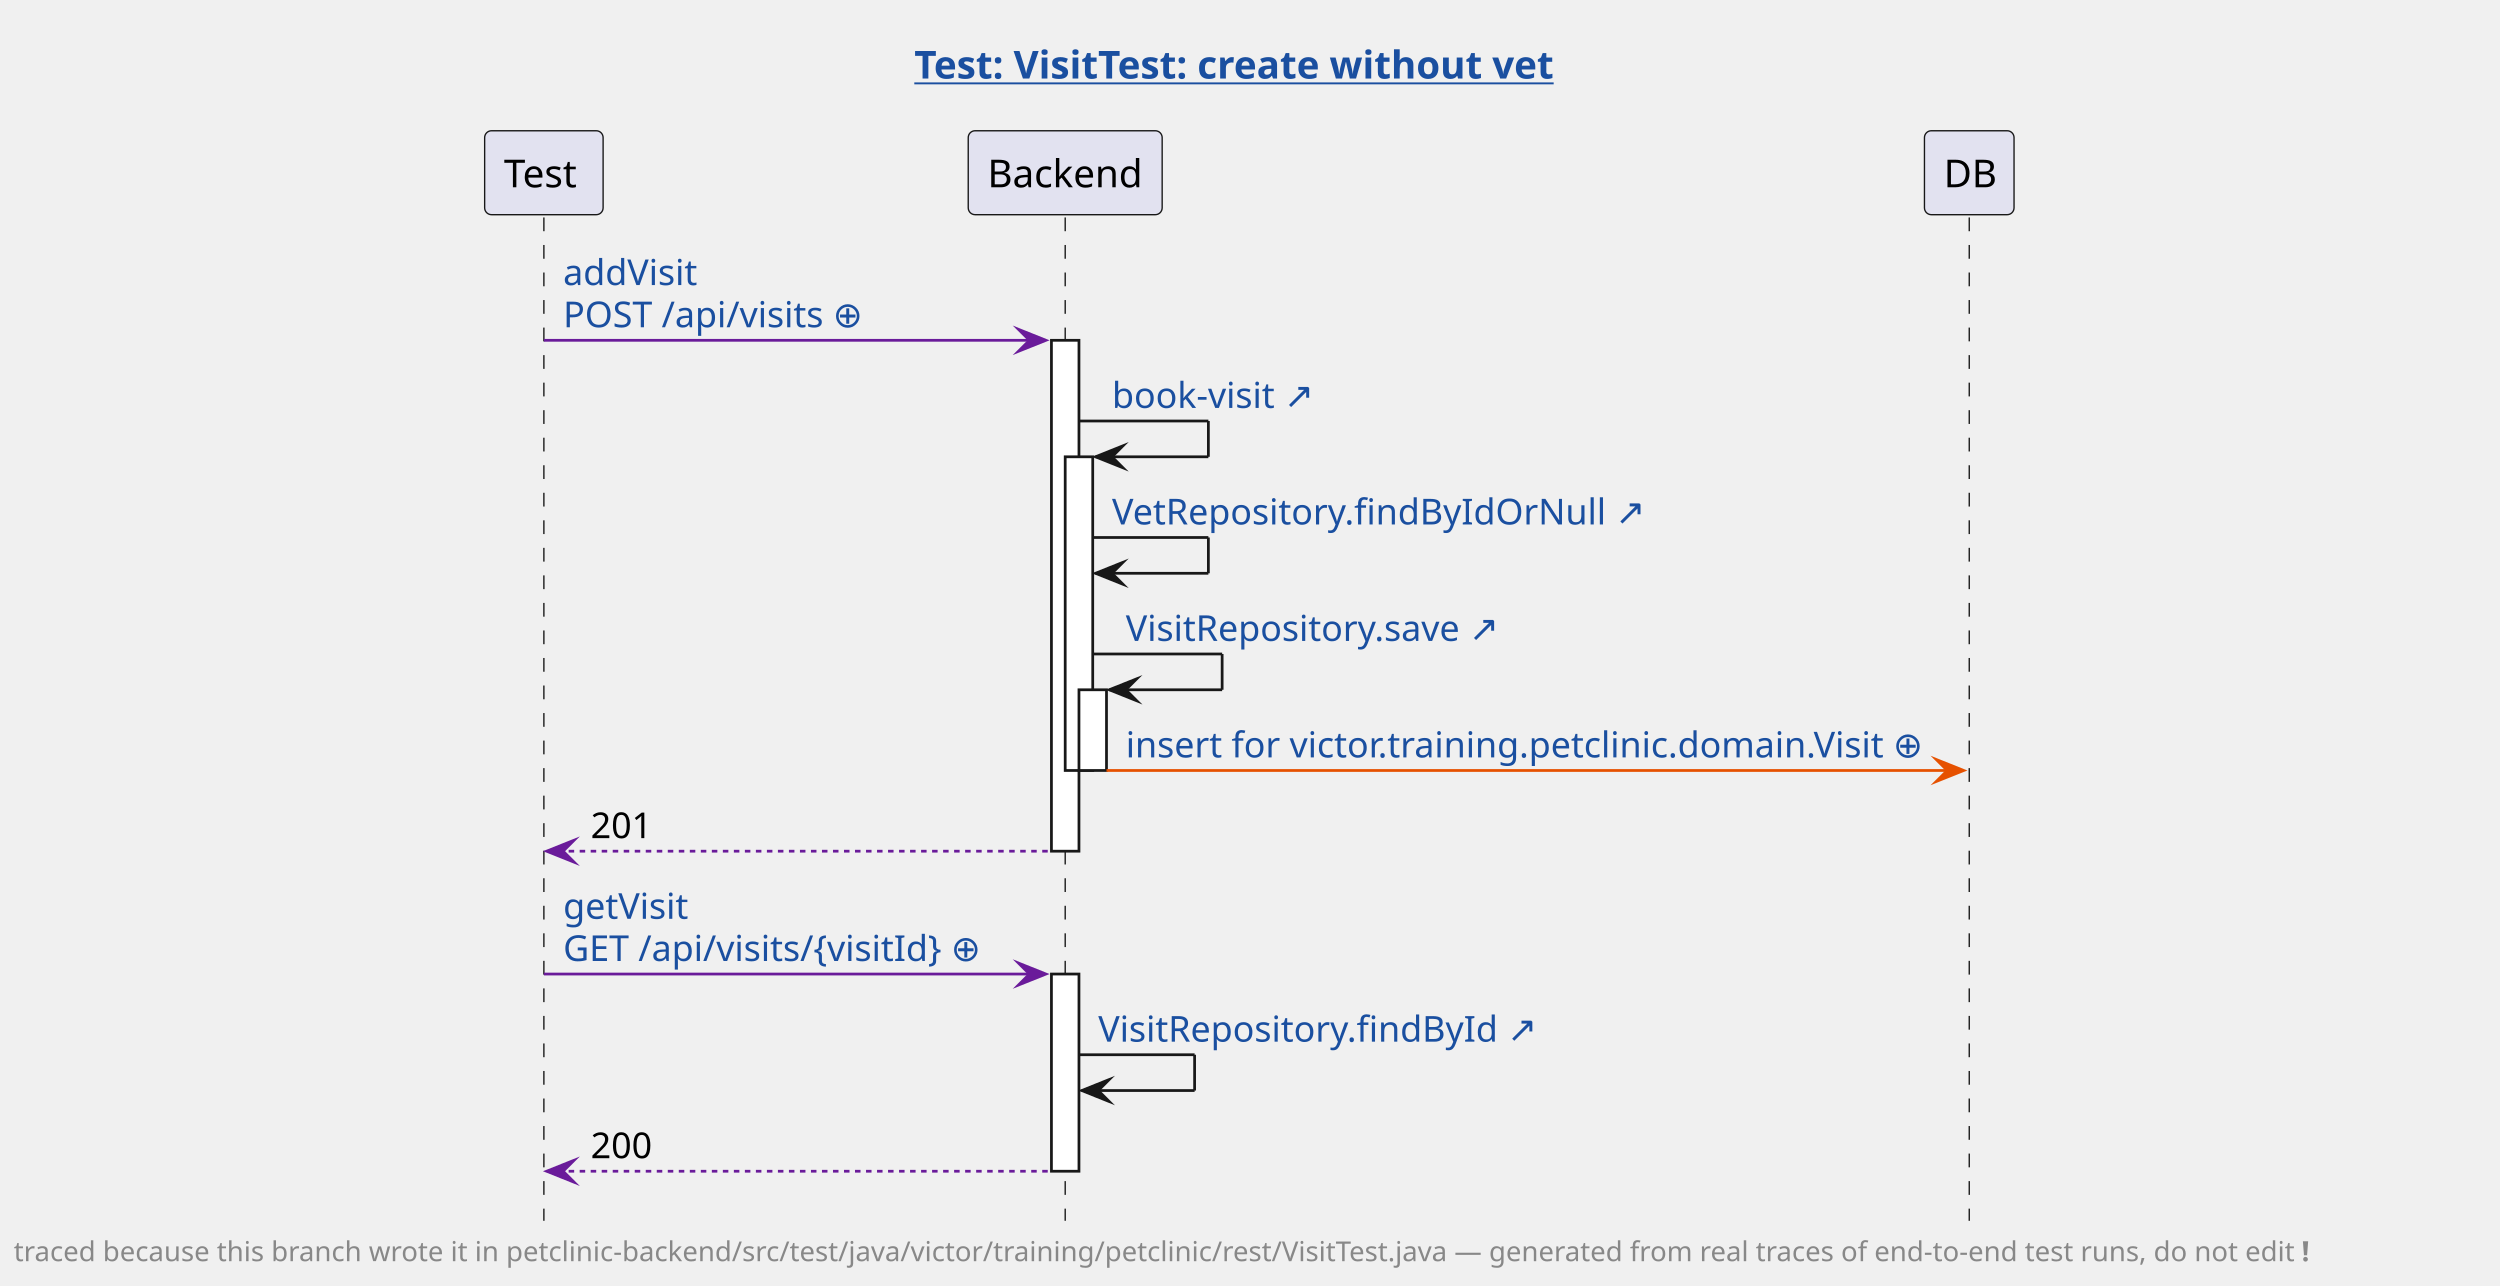
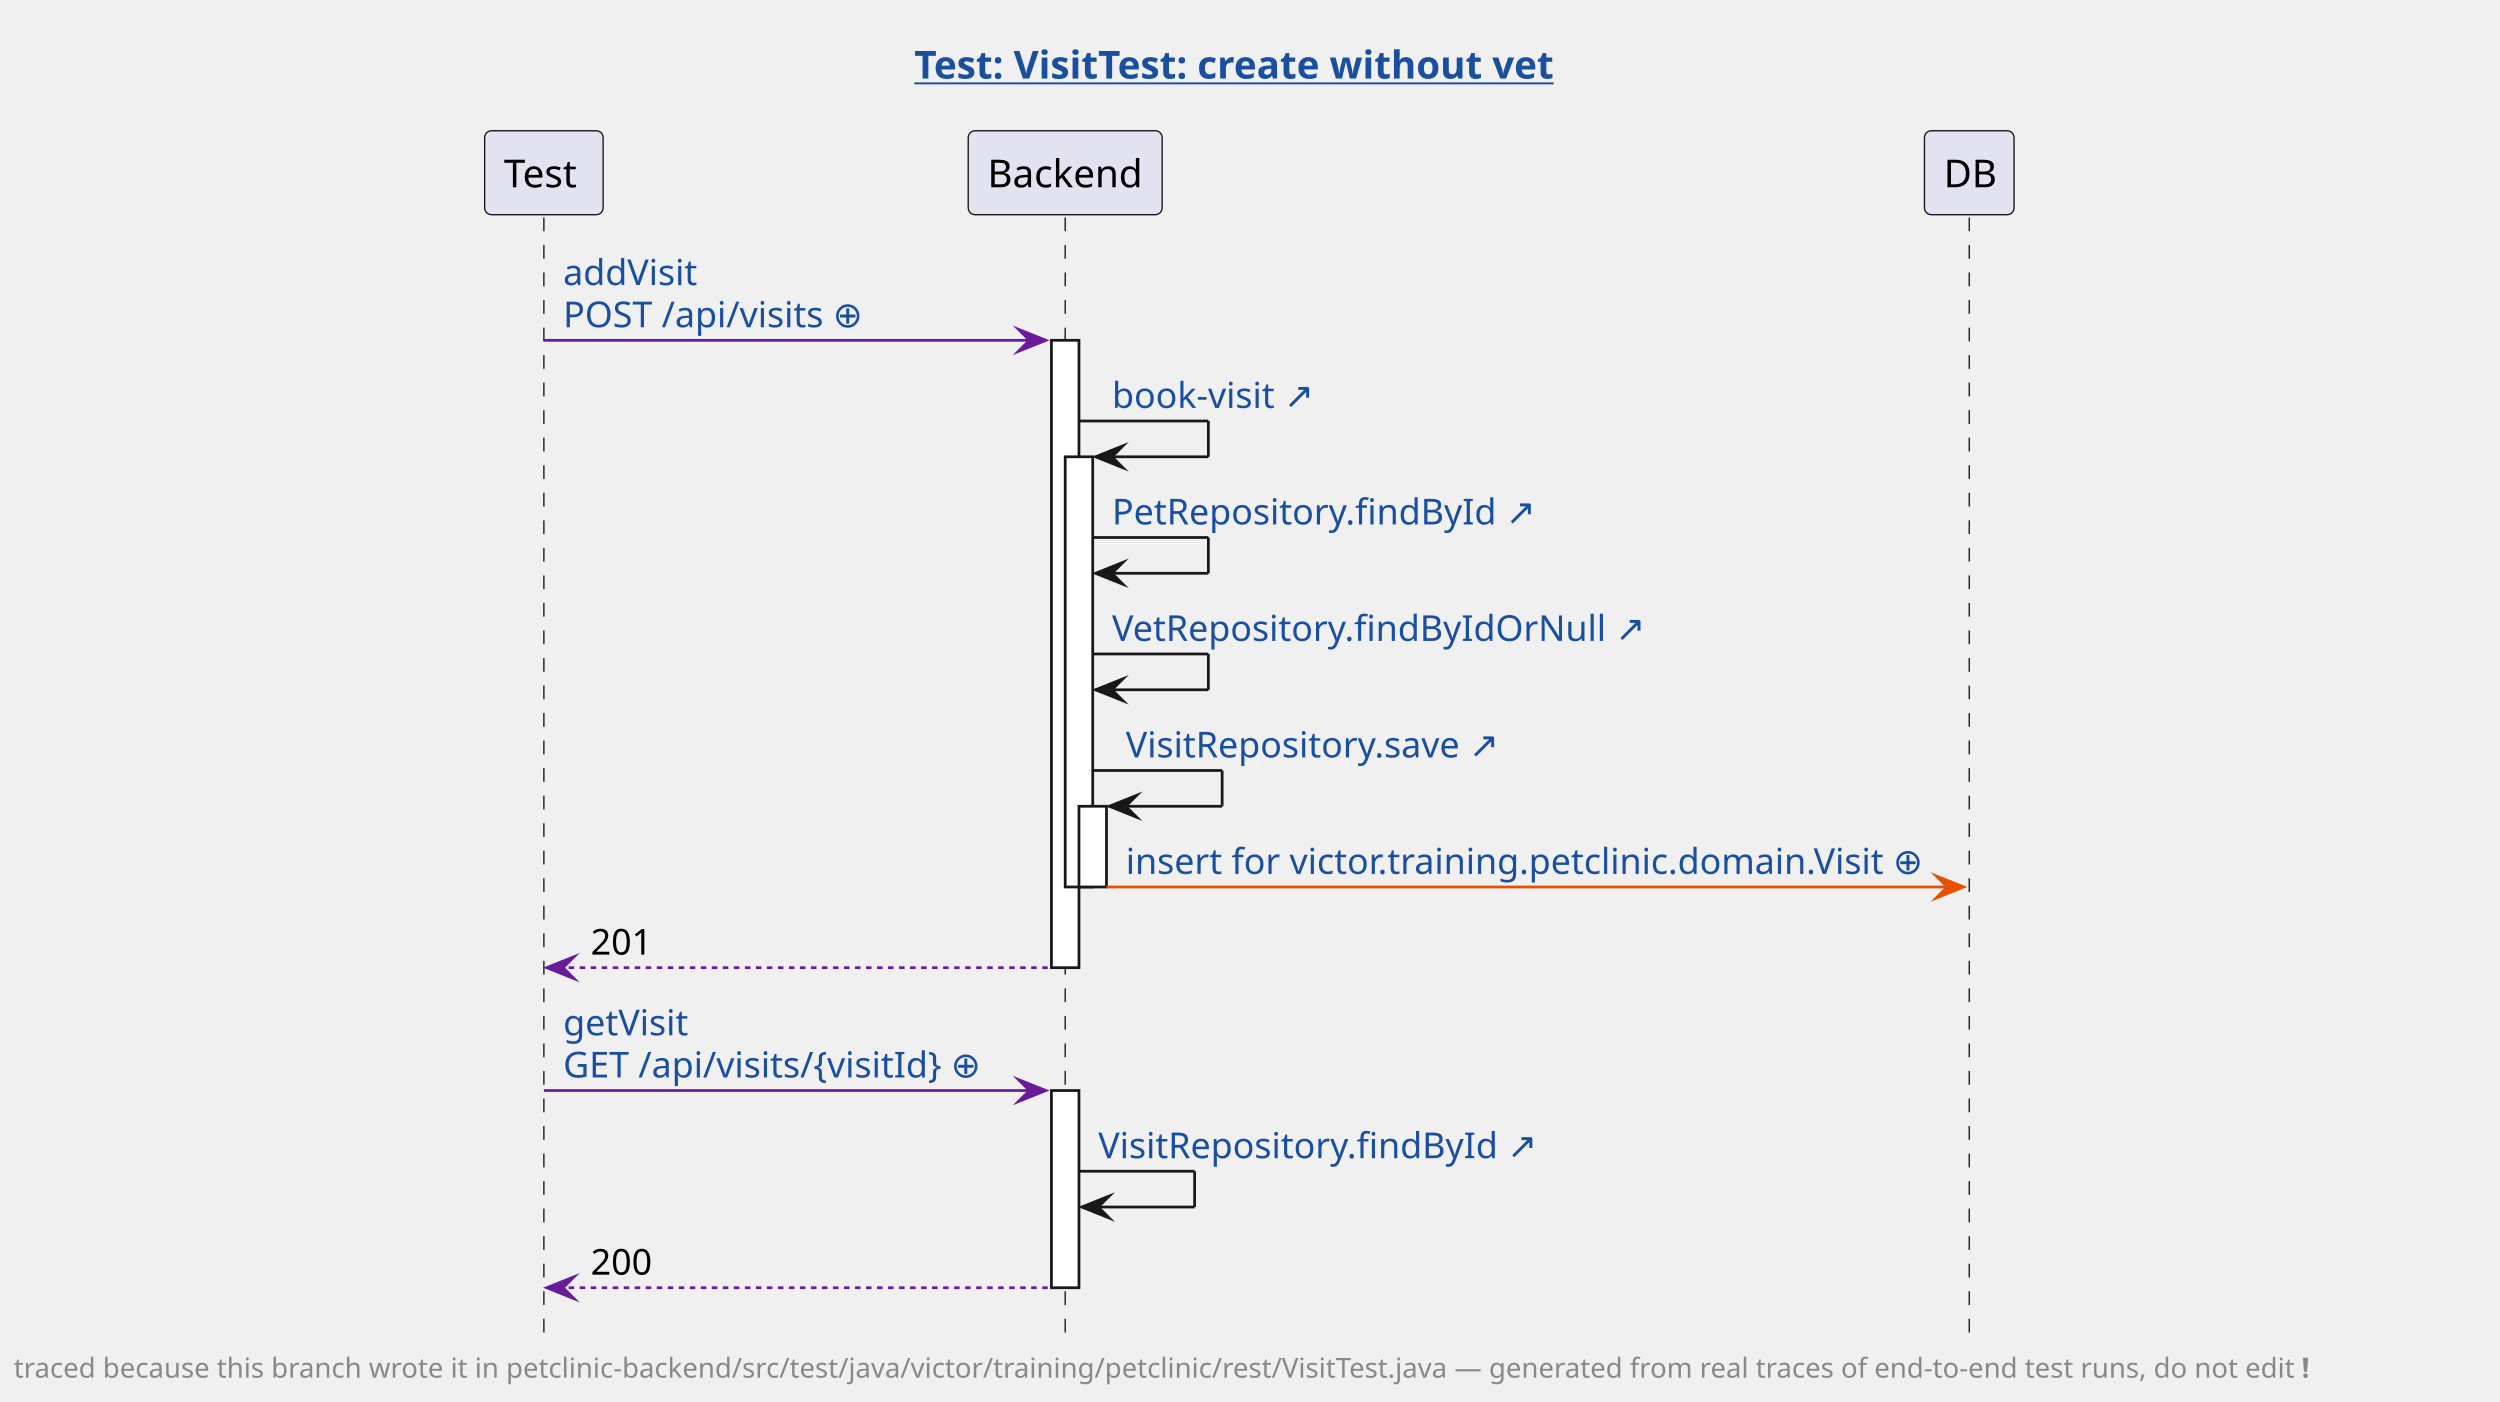
- <svg xmlns="http://www.w3.org/2000/svg" xmlns:xlink="http://www.w3.org/1999/xlink" version="1.1" data-diagram-type="SEQUENCE" style="width:908px;height:467px;background:#FFFFFF;" width="908px" height="467px" viewBox="0 0 908 467" zoomAndPan="magnify" preserveAspectRatio="none" contentStyleType="text/css">
+ <svg xmlns="http://www.w3.org/2000/svg" xmlns:xlink="http://www.w3.org/1999/xlink" version="1.1" data-diagram-type="SEQUENCE" style="width:908px;height:509px;background:#FFFFFF;" width="908px" height="509px" viewBox="0 0 908 509" zoomAndPan="magnify" preserveAspectRatio="none" contentStyleType="text/css">
  <defs />
  <g font-family="sans-serif" lengthAdjust="spacing">
    <g class="title" data-source-line="7">
-       <a target="_top" href="src://petclinic-backend/src/test/java/victor/training/petclinic/rest/VisitTest.java:256" xlink:href="src://petclinic-backend/src/test/java/victor/training/petclinic/rest/VisitTest.java:256" xlink:type="simple" xlink:actuate="onRequest" xlink:show="new" title="Click to open the test" xlink:title="Click to open the test">
+       <a target="_top" href="src://petclinic-backend/src/test/java/victor/training/petclinic/rest/VisitTest.java:346" xlink:href="src://petclinic-backend/src/test/java/victor/training/petclinic/rest/VisitTest.java:346" xlink:type="simple" xlink:actuate="onRequest" xlink:show="new" title="Click to open the test" xlink:title="Click to open the test">
        <text x="332.075" y="28.535" fill="#1A4FA0" font-size="14" textLength="242.375" font-weight="700" text-decoration="underline">Test: VisitTest: create without vet</text>
      </a>
    </g>
    <g class="participant-lifeline" data-qualified-name="Test" data-entity-uid="part1" id="part1-lifeline" data-source-line="9">
      <g>
-         <rect x="194.038" y="78.977" width="8" height="364.416" fill="#000" fill-opacity="0" />
-         <line x1="197.538" y1="78.977" x2="197.538" y2="443.393" style="stroke:#181818;stroke-width:0.5;stroke-dasharray:5,5;" />
+         <rect x="194.038" y="78.977" width="8" height="406.727" fill="#000" fill-opacity="0" />
+         <line x1="197.538" y1="78.977" x2="197.538" y2="485.703" style="stroke:#181818;stroke-width:0.5;stroke-dasharray:5,5;" />
      </g>
    </g>
    <g class="participant-lifeline" data-qualified-name="Backend" data-entity-uid="part2" id="part2-lifeline" data-source-line="10">
      <g>
-         <rect x="383.38" y="78.977" width="8" height="364.416" fill="#000" fill-opacity="0" />
-         <line x1="386.88" y1="78.977" x2="386.88" y2="443.393" style="stroke:#181818;stroke-width:0.5;stroke-dasharray:5,5;" />
+         <rect x="383.38" y="78.977" width="8" height="406.727" fill="#000" fill-opacity="0" />
+         <line x1="386.88" y1="78.977" x2="386.88" y2="485.703" style="stroke:#181818;stroke-width:0.5;stroke-dasharray:5,5;" />
      </g>
    </g>
    <g>
-       <rect x="381.88" y="123.598" width="10" height="185.553" fill="#FFF" style="stroke:#181818;stroke-width:1;" />
+       <rect x="381.88" y="123.598" width="10" height="227.863" fill="#FFF" style="stroke:#181818;stroke-width:1;" />
    </g>
    <g>
-       <rect x="381.88" y="353.771" width="10" height="71.621" fill="#FFF" style="stroke:#181818;stroke-width:1;" />
+       <rect x="381.88" y="396.082" width="10" height="71.621" fill="#FFF" style="stroke:#181818;stroke-width:1;" />
    </g>
    <g>
-       <rect x="386.88" y="165.908" width="10" height="113.932" fill="#FFF" style="stroke:#181818;stroke-width:1;" />
+       <rect x="386.88" y="165.908" width="10" height="156.242" fill="#FFF" style="stroke:#181818;stroke-width:1;" />
    </g>
    <g>
-       <rect x="391.88" y="250.529" width="10" height="29.311" fill="#FFF" style="stroke:#181818;stroke-width:1;" />
+       <rect x="391.88" y="292.84" width="10" height="29.311" fill="#FFF" style="stroke:#181818;stroke-width:1;" />
    </g>
    <g class="participant-lifeline" data-qualified-name="DB" data-entity-uid="part3" id="part3-lifeline" data-source-line="11">
      <g>
-         <rect x="711.731" y="78.977" width="8" height="364.416" fill="#000" fill-opacity="0" />
-         <line x1="715.231" y1="78.977" x2="715.231" y2="443.393" style="stroke:#181818;stroke-width:0.5;stroke-dasharray:5,5;" />
+         <rect x="711.731" y="78.977" width="8" height="406.727" fill="#000" fill-opacity="0" />
+         <line x1="715.231" y1="78.977" x2="715.231" y2="485.703" style="stroke:#181818;stroke-width:0.5;stroke-dasharray:5,5;" />
      </g>
    </g>
    <g class="participant participant-head" data-qualified-name="Test" data-entity-uid="part1" id="part1-head" data-source-line="9">
      <rect x="176.025" y="47.488" width="43.025" height="30.488" fill="#E2E2F0" style="stroke:#181818;stroke-width:0.5;" rx="2.5" ry="2.5" />
      <text x="183.025" y="68.023" fill="#000" font-size="14" textLength="29.025">Test</text>
    </g>
    <g class="participant participant-head" data-qualified-name="Backend" data-entity-uid="part2" id="part2-head" data-source-line="10">
      <rect x="351.661" y="47.488" width="70.438" height="30.488" fill="#E2E2F0" style="stroke:#181818;stroke-width:0.5;" rx="2.5" ry="2.5" />
      <text x="358.661" y="68.023" fill="#000" font-size="14" textLength="56.438">Backend</text>
    </g>
    <g class="participant participant-head" data-qualified-name="DB" data-entity-uid="part3" id="part3-head" data-source-line="11">
      <rect x="698.961" y="47.488" width="32.539" height="30.488" fill="#E2E2F0" style="stroke:#181818;stroke-width:0.5;" rx="2.5" ry="2.5" />
      <text x="705.961" y="68.023" fill="#000" font-size="14" textLength="18.539">DB</text>
    </g>
    <g class="message" data-entity-1="part1" data-entity-2="part2" id="msg1" data-source-line="12">
      <polygon points="369.88,119.598,379.88,123.598,369.88,127.598,373.88,123.598" fill="#6A1B9A" style="stroke:#6A1B9A;stroke-width:1;stroke-linejoin:miter;stroke-miterlimit:10;" />
      <line x1="197.538" y1="123.598" x2="375.88" y2="123.598" style="stroke:#6A1B9A;stroke-width:1;" />
      <a target="_top" href="genseq://0rymiqj" xlink:href="genseq://0rymiqj" xlink:type="simple" xlink:actuate="onRequest" xlink:show="new" title="Click for the request as it was sent" xlink:title="Click for the request as it was sent">
        <text x="204.538" y="103.545" fill="#1A4FA0" font-size="13" textLength="51.048">addVisit</text>
      </a>
      <a target="_top" href="genseq://0rymiqj" xlink:href="genseq://0rymiqj" xlink:type="simple" xlink:actuate="onRequest" xlink:show="new" title="Click for the request as it was sent" xlink:title="Click for the request as it was sent">
        <text x="204.538" y="118.855" fill="#1A4FA0" font-size="13" textLength="115.254">POST /api/visits ⊕</text>
      </a>
    </g>
    <g class="message" data-entity-1="part2" data-entity-2="part2" id="msg2" data-source-line="14">
      <line x1="391.88" y1="152.908" x2="438.88" y2="152.908" style="stroke:#181818;stroke-width:1;" />
      <line x1="438.88" y1="152.908" x2="438.88" y2="165.908" style="stroke:#181818;stroke-width:1;" />
      <line x1="397.88" y1="165.908" x2="438.88" y2="165.908" style="stroke:#181818;stroke-width:1;" />
      <polygon points="407.88,161.908,397.88,165.908,407.88,169.908,403.88,165.908" fill="#181818" style="stroke:#181818;stroke-width:1;stroke-linejoin:miter;stroke-miterlimit:10;" />
-       <a target="_top" href="src://petclinic-backend/src/main/java/victor/training/petclinic/rest/VisitRestController.java:72" xlink:href="src://petclinic-backend/src/main/java/victor/training/petclinic/rest/VisitRestController.java:72" xlink:type="simple" xlink:actuate="onRequest" xlink:show="new" title="Click to open VisitRestController.bookVisit" xlink:title="Click to open VisitRestController.bookVisit">
+       <a target="_top" href="src://petclinic-backend/src/main/java/victor/training/petclinic/rest/VisitRestController.java:77" xlink:href="src://petclinic-backend/src/main/java/victor/training/petclinic/rest/VisitRestController.java:77" xlink:type="simple" xlink:actuate="onRequest" xlink:show="new" title="Click to open VisitRestController.bookVisit" xlink:title="Click to open VisitRestController.bookVisit">
        <text x="403.88" y="148.166" fill="#1A4FA0" font-size="13" textLength="82.12">book-visit ↗</text>
      </a>
    </g>
    <g class="message" data-entity-1="part2" data-entity-2="part2" id="msg3" data-source-line="16">
      <line x1="396.88" y1="195.219" x2="438.88" y2="195.219" style="stroke:#181818;stroke-width:1;" />
      <line x1="438.88" y1="195.219" x2="438.88" y2="208.219" style="stroke:#181818;stroke-width:1;" />
      <line x1="397.88" y1="208.219" x2="438.88" y2="208.219" style="stroke:#181818;stroke-width:1;" />
      <polygon points="407.88,204.219,397.88,208.219,407.88,212.219,403.88,208.219" fill="#181818" style="stroke:#181818;stroke-width:1;stroke-linejoin:miter;stroke-miterlimit:10;" />
-       <a target="_top" href="src://petclinic-backend/src/main/java/victor/training/petclinic/repository/VetRepository.java:19" xlink:href="src://petclinic-backend/src/main/java/victor/training/petclinic/repository/VetRepository.java:19" xlink:type="simple" xlink:actuate="onRequest" xlink:show="new" title="Click to open VetRepository.findByIdOrNull" xlink:title="Click to open VetRepository.findByIdOrNull">
-         <text x="403.88" y="190.477" fill="#1A4FA0" font-size="13" textLength="200.396">VetRepository.findByIdOrNull ↗</text>
+       <a target="_top" href="src://petclinic-backend/src/main/java/victor/training/petclinic/repository/PetRepository.java:16" xlink:href="src://petclinic-backend/src/main/java/victor/training/petclinic/repository/PetRepository.java:16" xlink:type="simple" xlink:actuate="onRequest" xlink:show="new" title="Click to open PetRepository.findById" xlink:title="Click to open PetRepository.findById">
+         <text x="403.88" y="190.477" fill="#1A4FA0" font-size="13" textLength="158.476">PetRepository.findById ↗</text>
      </a>
    </g>
    <g class="message" data-entity-1="part2" data-entity-2="part2" id="msg4" data-source-line="17">
-       <line x1="396.88" y1="237.529" x2="443.88" y2="237.529" style="stroke:#181818;stroke-width:1;" />
-       <line x1="443.88" y1="237.529" x2="443.88" y2="250.529" style="stroke:#181818;stroke-width:1;" />
-       <line x1="402.88" y1="250.529" x2="443.88" y2="250.529" style="stroke:#181818;stroke-width:1;" />
-       <polygon points="412.88,246.529,402.88,250.529,412.88,254.529,408.88,250.529" fill="#181818" style="stroke:#181818;stroke-width:1;stroke-linejoin:miter;stroke-miterlimit:10;" />
-       <a target="_top" href="src://petclinic-backend/src/main/java/victor/training/petclinic/repository/VisitRepository.java:14" xlink:href="src://petclinic-backend/src/main/java/victor/training/petclinic/repository/VisitRepository.java:14" xlink:type="simple" xlink:actuate="onRequest" xlink:show="new" title="Click to open VisitRepository.save" xlink:title="Click to open VisitRepository.save">
-         <text x="408.88" y="232.787" fill="#1A4FA0" font-size="13" textLength="143.482">VisitRepository.save ↗</text>
+       <line x1="396.88" y1="237.529" x2="438.88" y2="237.529" style="stroke:#181818;stroke-width:1;" />
+       <line x1="438.88" y1="237.529" x2="438.88" y2="250.529" style="stroke:#181818;stroke-width:1;" />
+       <line x1="397.88" y1="250.529" x2="438.88" y2="250.529" style="stroke:#181818;stroke-width:1;" />
+       <polygon points="407.88,246.529,397.88,250.529,407.88,254.529,403.88,250.529" fill="#181818" style="stroke:#181818;stroke-width:1;stroke-linejoin:miter;stroke-miterlimit:10;" />
+       <a target="_top" href="src://petclinic-backend/src/main/java/victor/training/petclinic/repository/VetRepository.java:19" xlink:href="src://petclinic-backend/src/main/java/victor/training/petclinic/repository/VetRepository.java:19" xlink:type="simple" xlink:actuate="onRequest" xlink:show="new" title="Click to open VetRepository.findByIdOrNull" xlink:title="Click to open VetRepository.findByIdOrNull">
+         <text x="403.88" y="232.787" fill="#1A4FA0" font-size="13" textLength="200.396">VetRepository.findByIdOrNull ↗</text>
      </a>
    </g>
-     <g class="message" data-entity-1="part2" data-entity-2="part3" id="msg5" data-source-line="19">
-       <polygon points="703.231,275.84,713.231,279.84,703.231,283.84,707.231,279.84" fill="#E65100" style="stroke:#E65100;stroke-width:1;stroke-linejoin:miter;stroke-miterlimit:10;" />
-       <line x1="401.88" y1="279.84" x2="709.231" y2="279.84" style="stroke:#E65100;stroke-width:1;" />
-       <a target="_top" href="genseq://1k65kuu" xlink:href="genseq://1k65kuu" xlink:type="simple" xlink:actuate="onRequest" xlink:show="new" title="Click for the statement behind this call" xlink:title="Click for the statement behind this call">
-         <text x="408.88" y="275.098" fill="#1A4FA0" font-size="13" textLength="304.351">insert for victor.training.petclinic.domain.Visit ⊕</text>
+     <g class="message" data-entity-1="part2" data-entity-2="part2" id="msg5" data-source-line="18">
+       <line x1="396.88" y1="279.84" x2="443.88" y2="279.84" style="stroke:#181818;stroke-width:1;" />
+       <line x1="443.88" y1="279.84" x2="443.88" y2="292.84" style="stroke:#181818;stroke-width:1;" />
+       <line x1="402.88" y1="292.84" x2="443.88" y2="292.84" style="stroke:#181818;stroke-width:1;" />
+       <polygon points="412.88,288.84,402.88,292.84,412.88,296.84,408.88,292.84" fill="#181818" style="stroke:#181818;stroke-width:1;stroke-linejoin:miter;stroke-miterlimit:10;" />
+       <a target="_top" href="src://petclinic-backend/src/main/java/victor/training/petclinic/repository/VisitRepository.java:14" xlink:href="src://petclinic-backend/src/main/java/victor/training/petclinic/repository/VisitRepository.java:14" xlink:type="simple" xlink:actuate="onRequest" xlink:show="new" title="Click to open VisitRepository.save" xlink:title="Click to open VisitRepository.save">
+         <text x="408.88" y="275.098" fill="#1A4FA0" font-size="13" textLength="143.482">VisitRepository.save ↗</text>
      </a>
    </g>
-     <g class="message" data-entity-1="part2" data-entity-2="part1" id="msg6" data-source-line="22">
-       <polygon points="208.538,305.15,198.538,309.15,208.538,313.15,204.538,309.15" fill="#6A1B9A" style="stroke:#6A1B9A;stroke-width:1;stroke-linejoin:miter;stroke-miterlimit:10;" />
-       <line x1="202.538" y1="309.15" x2="380.88" y2="309.15" style="stroke:#6A1B9A;stroke-width:1;stroke-dasharray:2,2;" />
-       <text x="214.538" y="304.408" fill="#000" font-size="13" textLength="24.661">201</text>
+     <g class="message" data-entity-1="part2" data-entity-2="part3" id="msg6" data-source-line="20">
+       <polygon points="703.231,318.15,713.231,322.15,703.231,326.15,707.231,322.15" fill="#E65100" style="stroke:#E65100;stroke-width:1;stroke-linejoin:miter;stroke-miterlimit:10;" />
+       <line x1="401.88" y1="322.15" x2="709.231" y2="322.15" style="stroke:#E65100;stroke-width:1;" />
+       <a target="_top" href="genseq://0mjxzx9" xlink:href="genseq://0mjxzx9" xlink:type="simple" xlink:actuate="onRequest" xlink:show="new" title="Click for the statement behind this call" xlink:title="Click for the statement behind this call">
+         <text x="408.88" y="317.408" fill="#1A4FA0" font-size="13" textLength="304.351">insert for victor.training.petclinic.domain.Visit ⊕</text>
+       </a>
    </g>
-     <g class="message" data-entity-1="part1" data-entity-2="part2" id="msg7" data-source-line="24">
-       <polygon points="369.88,349.771,379.88,353.771,369.88,357.771,373.88,353.771" fill="#6A1B9A" style="stroke:#6A1B9A;stroke-width:1;stroke-linejoin:miter;stroke-miterlimit:10;" />
-       <line x1="197.538" y1="353.771" x2="375.88" y2="353.771" style="stroke:#6A1B9A;stroke-width:1;" />
+     <g class="message" data-entity-1="part2" data-entity-2="part1" id="msg7" data-source-line="23">
+       <polygon points="208.538,347.461,198.538,351.461,208.538,355.461,204.538,351.461" fill="#6A1B9A" style="stroke:#6A1B9A;stroke-width:1;stroke-linejoin:miter;stroke-miterlimit:10;" />
+       <line x1="202.538" y1="351.461" x2="380.88" y2="351.461" style="stroke:#6A1B9A;stroke-width:1;stroke-dasharray:2,2;" />
+       <text x="214.538" y="346.719" fill="#000" font-size="13" textLength="24.661">201</text>
+     </g>
+     <g class="message" data-entity-1="part1" data-entity-2="part2" id="msg8" data-source-line="25">
+       <polygon points="369.88,392.082,379.88,396.082,369.88,400.082,373.88,396.082" fill="#6A1B9A" style="stroke:#6A1B9A;stroke-width:1;stroke-linejoin:miter;stroke-miterlimit:10;" />
+       <line x1="197.538" y1="396.082" x2="375.88" y2="396.082" style="stroke:#6A1B9A;stroke-width:1;" />
      <a target="_top" href="genseq://1bi9ngw" xlink:href="genseq://1bi9ngw" xlink:type="simple" xlink:actuate="onRequest" xlink:show="new" title="Click for the request as it was sent" xlink:title="Click for the request as it was sent">
-         <text x="204.538" y="333.719" fill="#1A4FA0" font-size="13" textLength="47.715">getVisit</text>
+         <text x="204.538" y="376.029" fill="#1A4FA0" font-size="13" textLength="47.715">getVisit</text>
      </a>
      <a target="_top" href="genseq://1bi9ngw" xlink:href="genseq://1bi9ngw" xlink:type="simple" xlink:actuate="onRequest" xlink:show="new" title="Click for the request as it was sent" xlink:title="Click for the request as it was sent">
-         <text x="204.538" y="349.029" fill="#1A4FA0" font-size="13" textLength="160.342">GET /api/visits/{visitId} ⊕</text>
+         <text x="204.538" y="391.34" fill="#1A4FA0" font-size="13" textLength="160.342">GET /api/visits/{visitId} ⊕</text>
      </a>
    </g>
-     <g class="message" data-entity-1="part2" data-entity-2="part2" id="msg8" data-source-line="26">
-       <line x1="391.88" y1="383.082" x2="433.88" y2="383.082" style="stroke:#181818;stroke-width:1;" />
-       <line x1="433.88" y1="383.082" x2="433.88" y2="396.082" style="stroke:#181818;stroke-width:1;" />
-       <line x1="392.88" y1="396.082" x2="433.88" y2="396.082" style="stroke:#181818;stroke-width:1;" />
-       <polygon points="402.88,392.082,392.88,396.082,402.88,400.082,398.88,396.082" fill="#181818" style="stroke:#181818;stroke-width:1;stroke-linejoin:miter;stroke-miterlimit:10;" />
+     <g class="message" data-entity-1="part2" data-entity-2="part2" id="msg9" data-source-line="27">
+       <line x1="391.88" y1="425.393" x2="433.88" y2="425.393" style="stroke:#181818;stroke-width:1;" />
+       <line x1="433.88" y1="425.393" x2="433.88" y2="438.393" style="stroke:#181818;stroke-width:1;" />
+       <line x1="392.88" y1="438.393" x2="433.88" y2="438.393" style="stroke:#181818;stroke-width:1;" />
+       <polygon points="402.88,434.393,392.88,438.393,402.88,442.393,398.88,438.393" fill="#181818" style="stroke:#181818;stroke-width:1;stroke-linejoin:miter;stroke-miterlimit:10;" />
      <a target="_top" href="src://petclinic-backend/src/main/java/victor/training/petclinic/repository/VisitRepository.java:12" xlink:href="src://petclinic-backend/src/main/java/victor/training/petclinic/repository/VisitRepository.java:12" xlink:type="simple" xlink:actuate="onRequest" xlink:show="new" title="Click to open VisitRepository.findById" xlink:title="Click to open VisitRepository.findById">
-         <text x="398.88" y="378.34" fill="#1A4FA0" font-size="13" textLength="166.689">VisitRepository.findById ↗</text>
+         <text x="398.88" y="420.65" fill="#1A4FA0" font-size="13" textLength="166.689">VisitRepository.findById ↗</text>
      </a>
    </g>
-     <g class="message" data-entity-1="part2" data-entity-2="part1" id="msg9" data-source-line="27">
-       <polygon points="208.538,421.393,198.538,425.393,208.538,429.393,204.538,425.393" fill="#6A1B9A" style="stroke:#6A1B9A;stroke-width:1;stroke-linejoin:miter;stroke-miterlimit:10;" />
-       <line x1="202.538" y1="425.393" x2="380.88" y2="425.393" style="stroke:#6A1B9A;stroke-width:1;stroke-dasharray:2,2;" />
-       <text x="214.538" y="420.65" fill="#000" font-size="13" textLength="24.661">200</text>
+     <g class="message" data-entity-1="part2" data-entity-2="part1" id="msg10" data-source-line="28">
+       <polygon points="208.538,463.703,198.538,467.703,208.538,471.703,204.538,467.703" fill="#6A1B9A" style="stroke:#6A1B9A;stroke-width:1;stroke-linejoin:miter;stroke-miterlimit:10;" />
+       <line x1="202.538" y1="467.703" x2="380.88" y2="467.703" style="stroke:#6A1B9A;stroke-width:1;stroke-dasharray:2,2;" />
+       <text x="214.538" y="462.961" fill="#000" font-size="13" textLength="24.661">200</text>
    </g>
    <g class="footer" data-source-line="8">
-       <text x="5" y="458.061" fill="#888" font-size="10" textLength="896.525">traced because this branch wrote it in petclinic-backend/src/test/java/victor/training/petclinic/rest/VisitTest.java — generated from real traces of end-to-end test runs, do not edit ❗</text>
+       <text x="5" y="500.371" fill="#888" font-size="10" textLength="896.525">traced because this branch wrote it in petclinic-backend/src/test/java/victor/training/petclinic/rest/VisitTest.java — generated from real traces of end-to-end test runs, do not edit ❗</text>
    </g>
  </g>
</svg>
